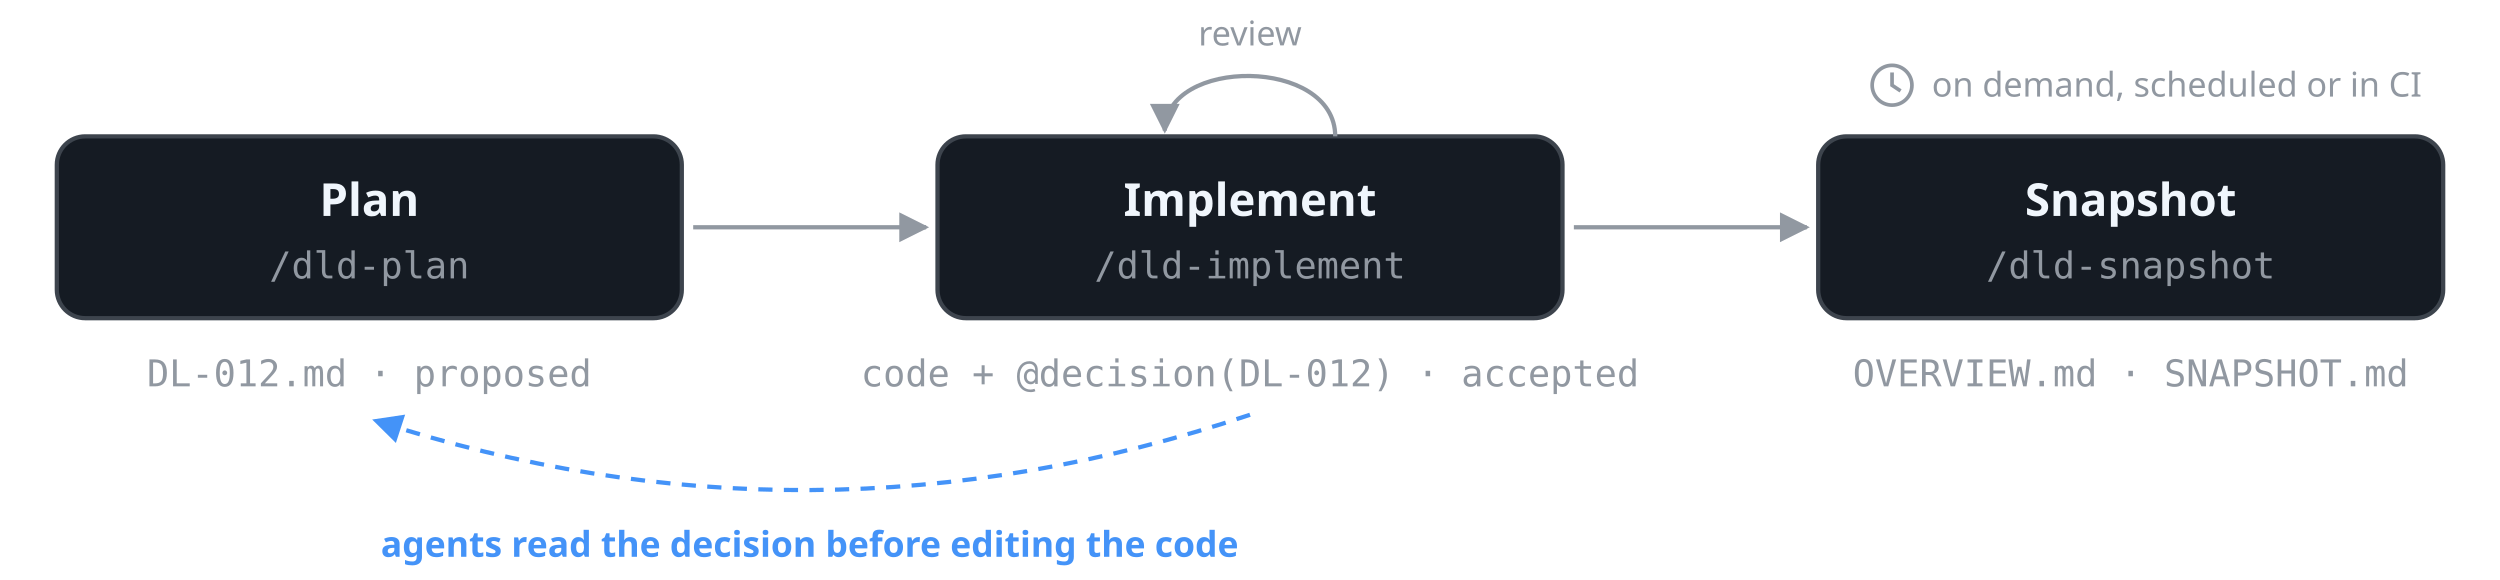
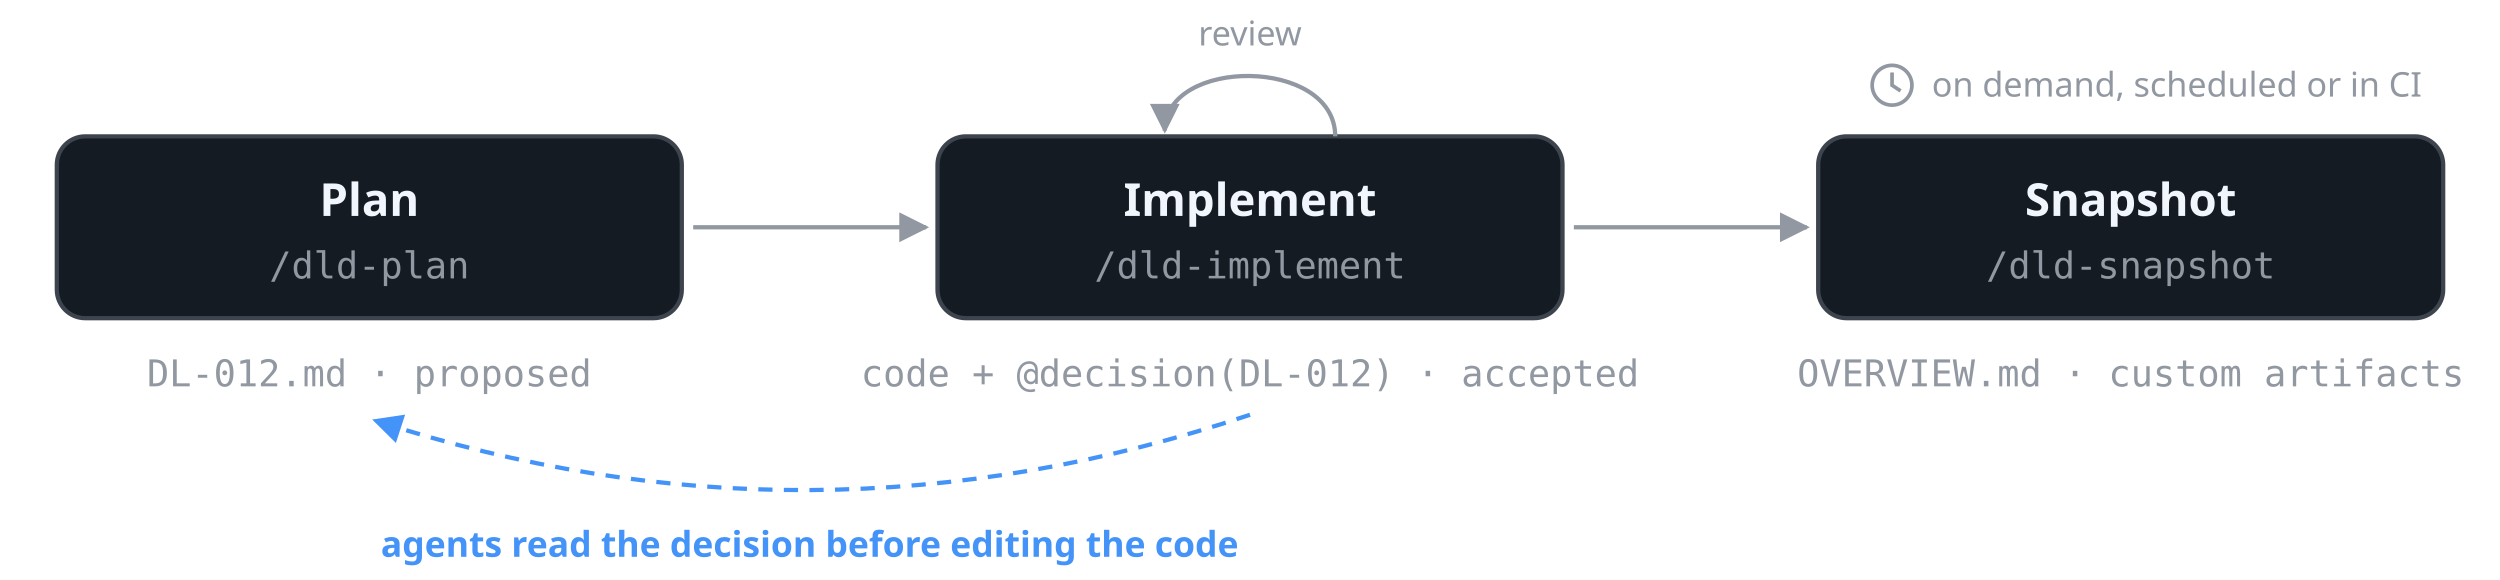
<svg xmlns="http://www.w3.org/2000/svg" viewBox="0 0 880 204" width="880" height="204" role="img" aria-labelledby="title desc">
  <style>
.box{fill:#151b23;stroke:#3d444d;stroke-width:1.5}
.t{fill:#f0f6fc;font:600 16px -apple-system,BlinkMacSystemFont,"Segoe UI","Noto Sans",Helvetica,Arial,sans-serif}
.m{fill:#9198a1;font:13px ui-monospace,SFMono-Regular,Menlo,Consolas,monospace}
.s{fill:#9198a1;font:12px -apple-system,BlinkMacSystemFont,"Segoe UI","Noto Sans",Helvetica,Arial,sans-serif}
.a{fill:#4493f8;font:600 12.5px -apple-system,BlinkMacSystemFont,"Segoe UI","Noto Sans",Helvetica,Arial,sans-serif}
.line{fill:none;stroke:#9198a1;stroke-width:1.5}
.link{fill:none;stroke:#4493f8;stroke-width:1.5;stroke-dasharray:5 4}
.head{fill:#9198a1}
.headA{fill:#4493f8}
.clock{fill:none;stroke:#9198a1;stroke-width:1.3}
</style>
  <defs>
    <marker id="h" viewBox="0 0 10 10" refX="9" refY="5" markerWidth="7" markerHeight="7" orient="auto-start-reverse">
      <path class="head" d="M0 0L10 5L0 10z" />
    </marker>
    <marker id="hA" viewBox="0 0 10 10" refX="9" refY="5" markerWidth="7" markerHeight="7" orient="auto-start-reverse">
      <path class="headA" d="M0 0L10 5L0 10z" />
    </marker>
  </defs>
  <rect class="box" x="20" y="48" width="220" height="64" rx="10" />
  <text class="t" x="130" y="76" text-anchor="middle">Plan</text>
  <text class="m" x="130" y="98" text-anchor="middle">/dld-plan</text>
  <rect class="box" x="330" y="48" width="220" height="64" rx="10" />
  <text class="t" x="440" y="76" text-anchor="middle">Implement</text>
  <text class="m" x="440" y="98" text-anchor="middle">/dld-implement</text>
  <path class="line" d="M470 48C470 20 410 20 410 46" marker-end="url(#h)" />
  <text class="s" x="440" y="16" text-anchor="middle">review</text>
  <rect class="box" x="640" y="48" width="220" height="64" rx="10" />
  <text class="t" x="750" y="76" text-anchor="middle">Snapshot</text>
  <text class="m" x="750" y="98" text-anchor="middle">/dld-snapshot</text>
  <circle class="clock" cx="666" cy="30" r="7" />
  <path class="clock" d="M666 25.5V30L669 32" />
  <text class="s" x="680" y="34">on demand, scheduled or in CI</text>
  <path class="line" d="M244 80H326" marker-end="url(#h)" />
  <path class="line" d="M554 80H636" marker-end="url(#h)" />
  <text class="m" x="130" y="136" text-anchor="middle">DL-012.md · proposed</text>
  <text class="m" x="440" y="136" text-anchor="middle">code + @decision(DL-012) · accepted</text>
-   <text class="m" x="750" y="136" text-anchor="middle">OVERVIEW.md · SNAPSHOT.md</text>
+   <text class="m" x="750" y="136" text-anchor="middle">OVERVIEW.md · custom artifacts</text>
  <path class="link" d="M440 146Q285 198 132 148" marker-end="url(#hA)" />
  <text class="a" x="285" y="196" text-anchor="middle">agents read the decision before editing the code</text>
</svg>
